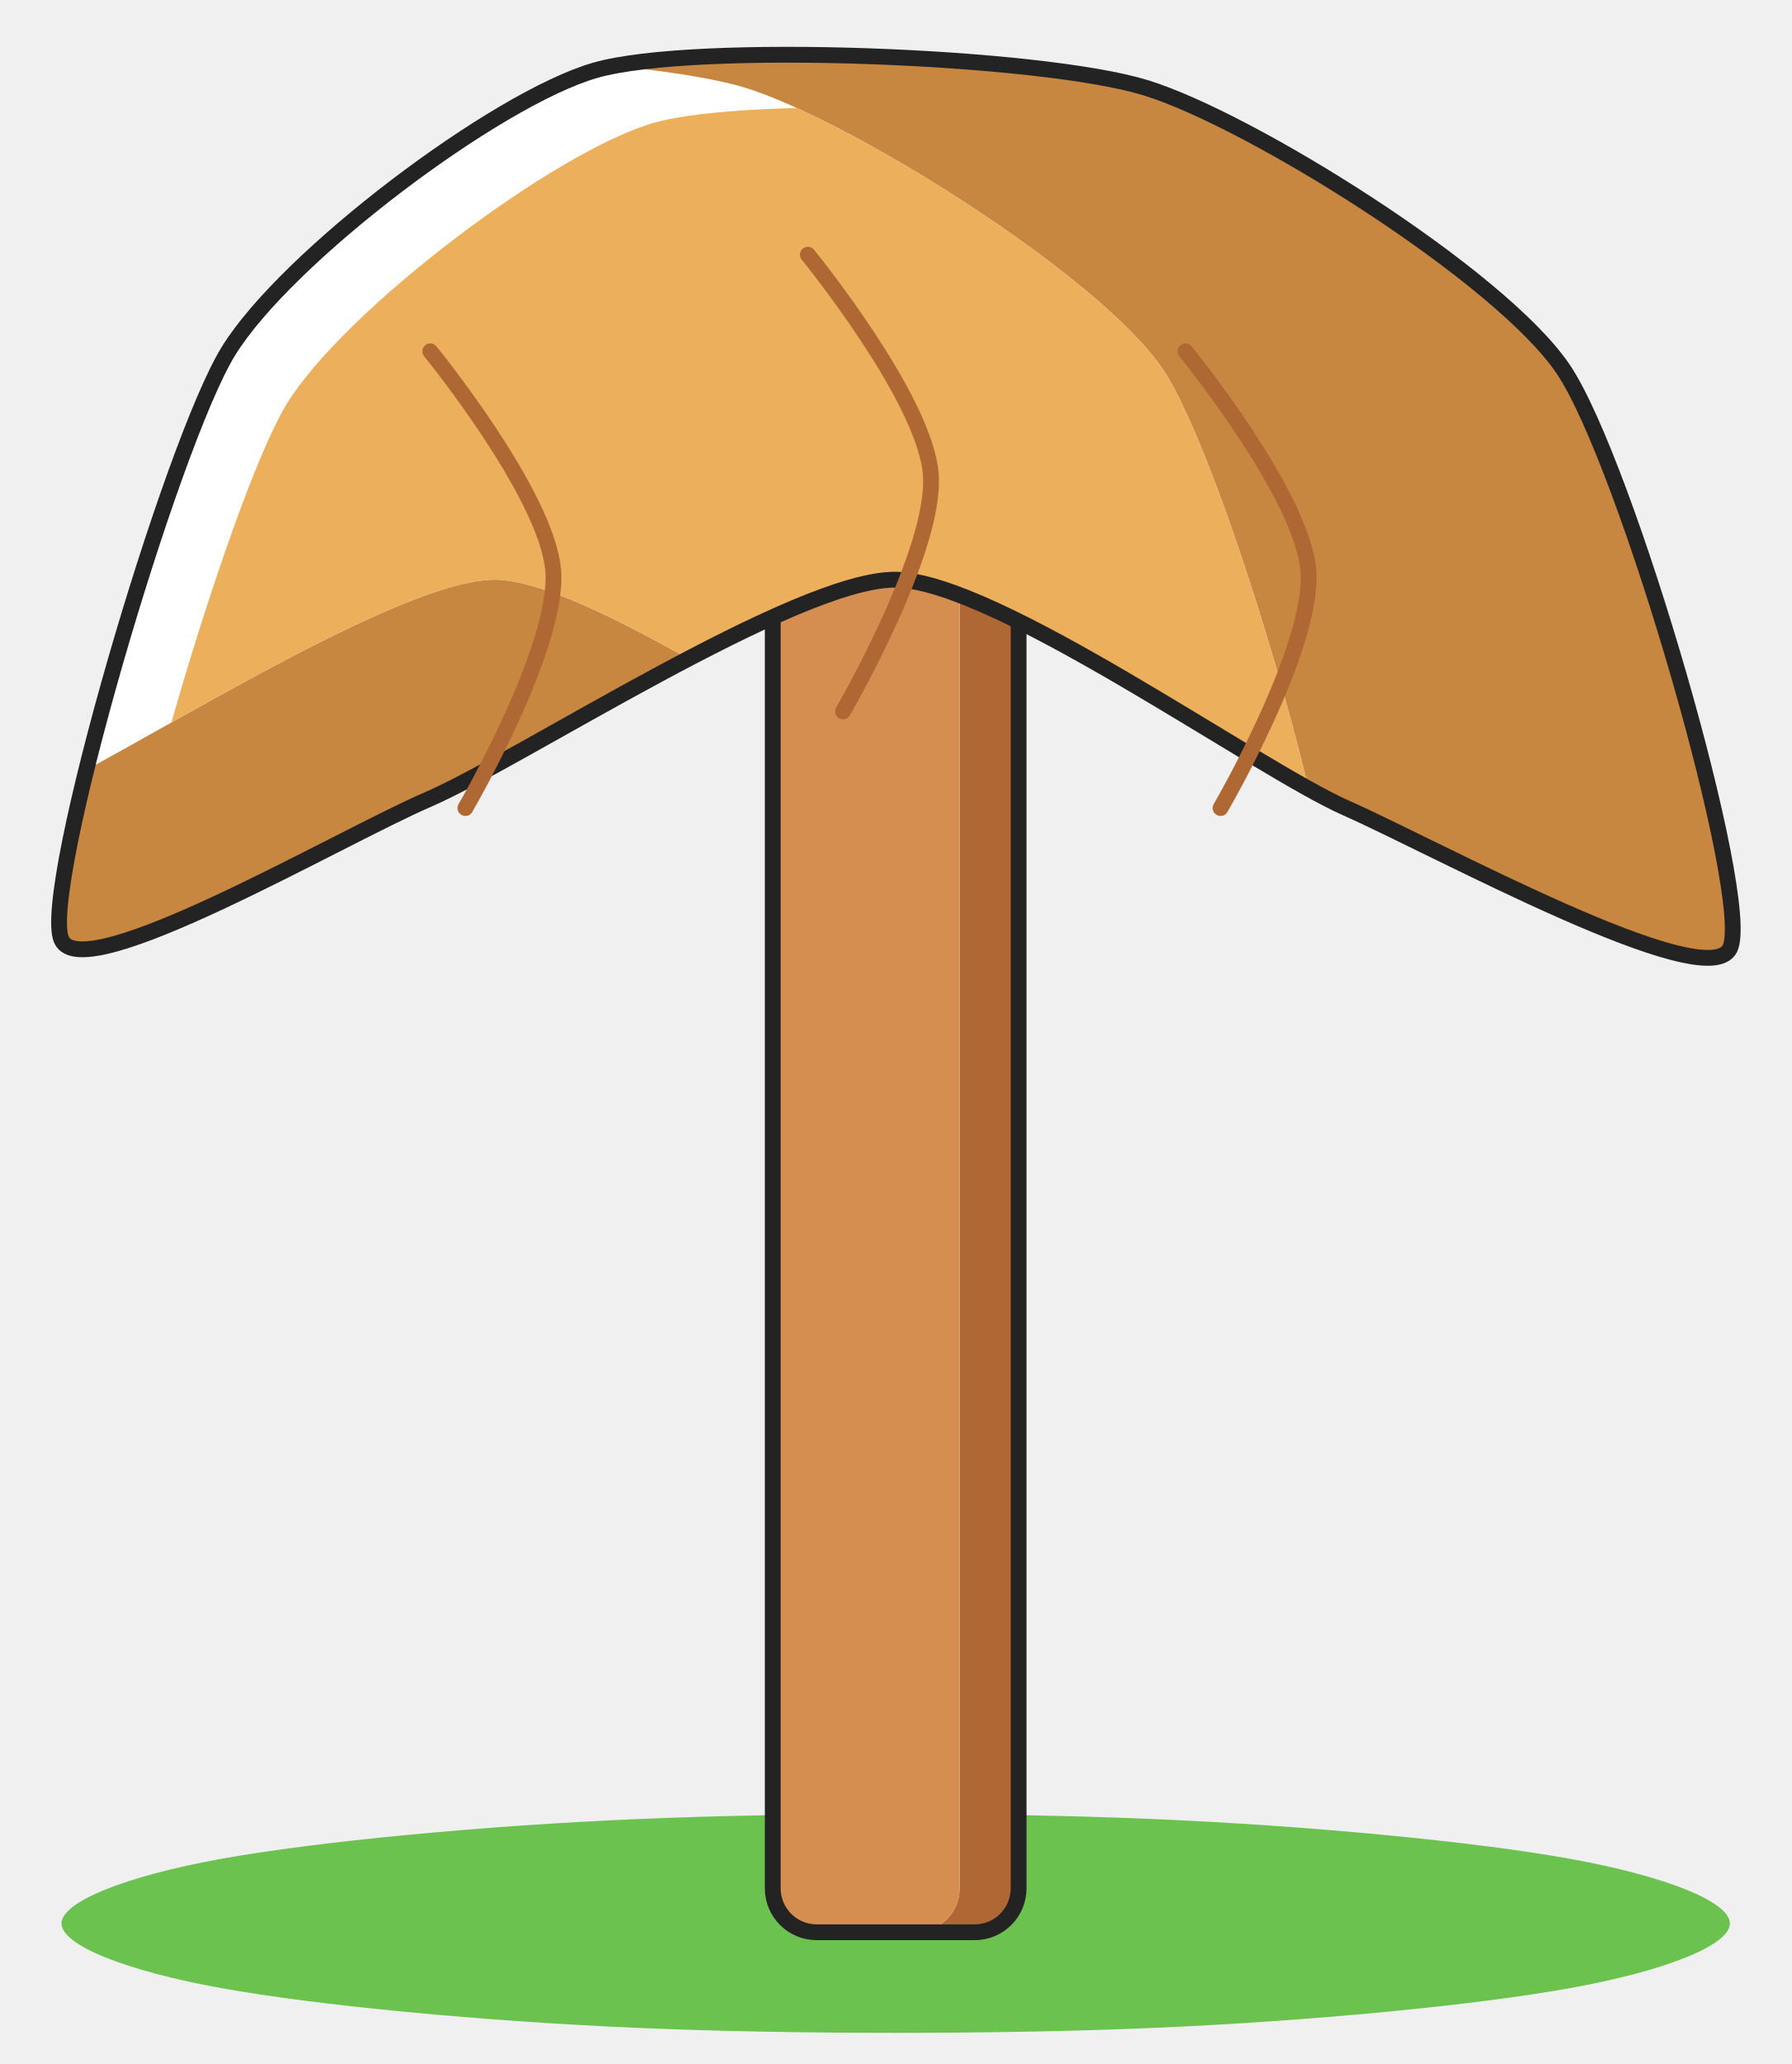
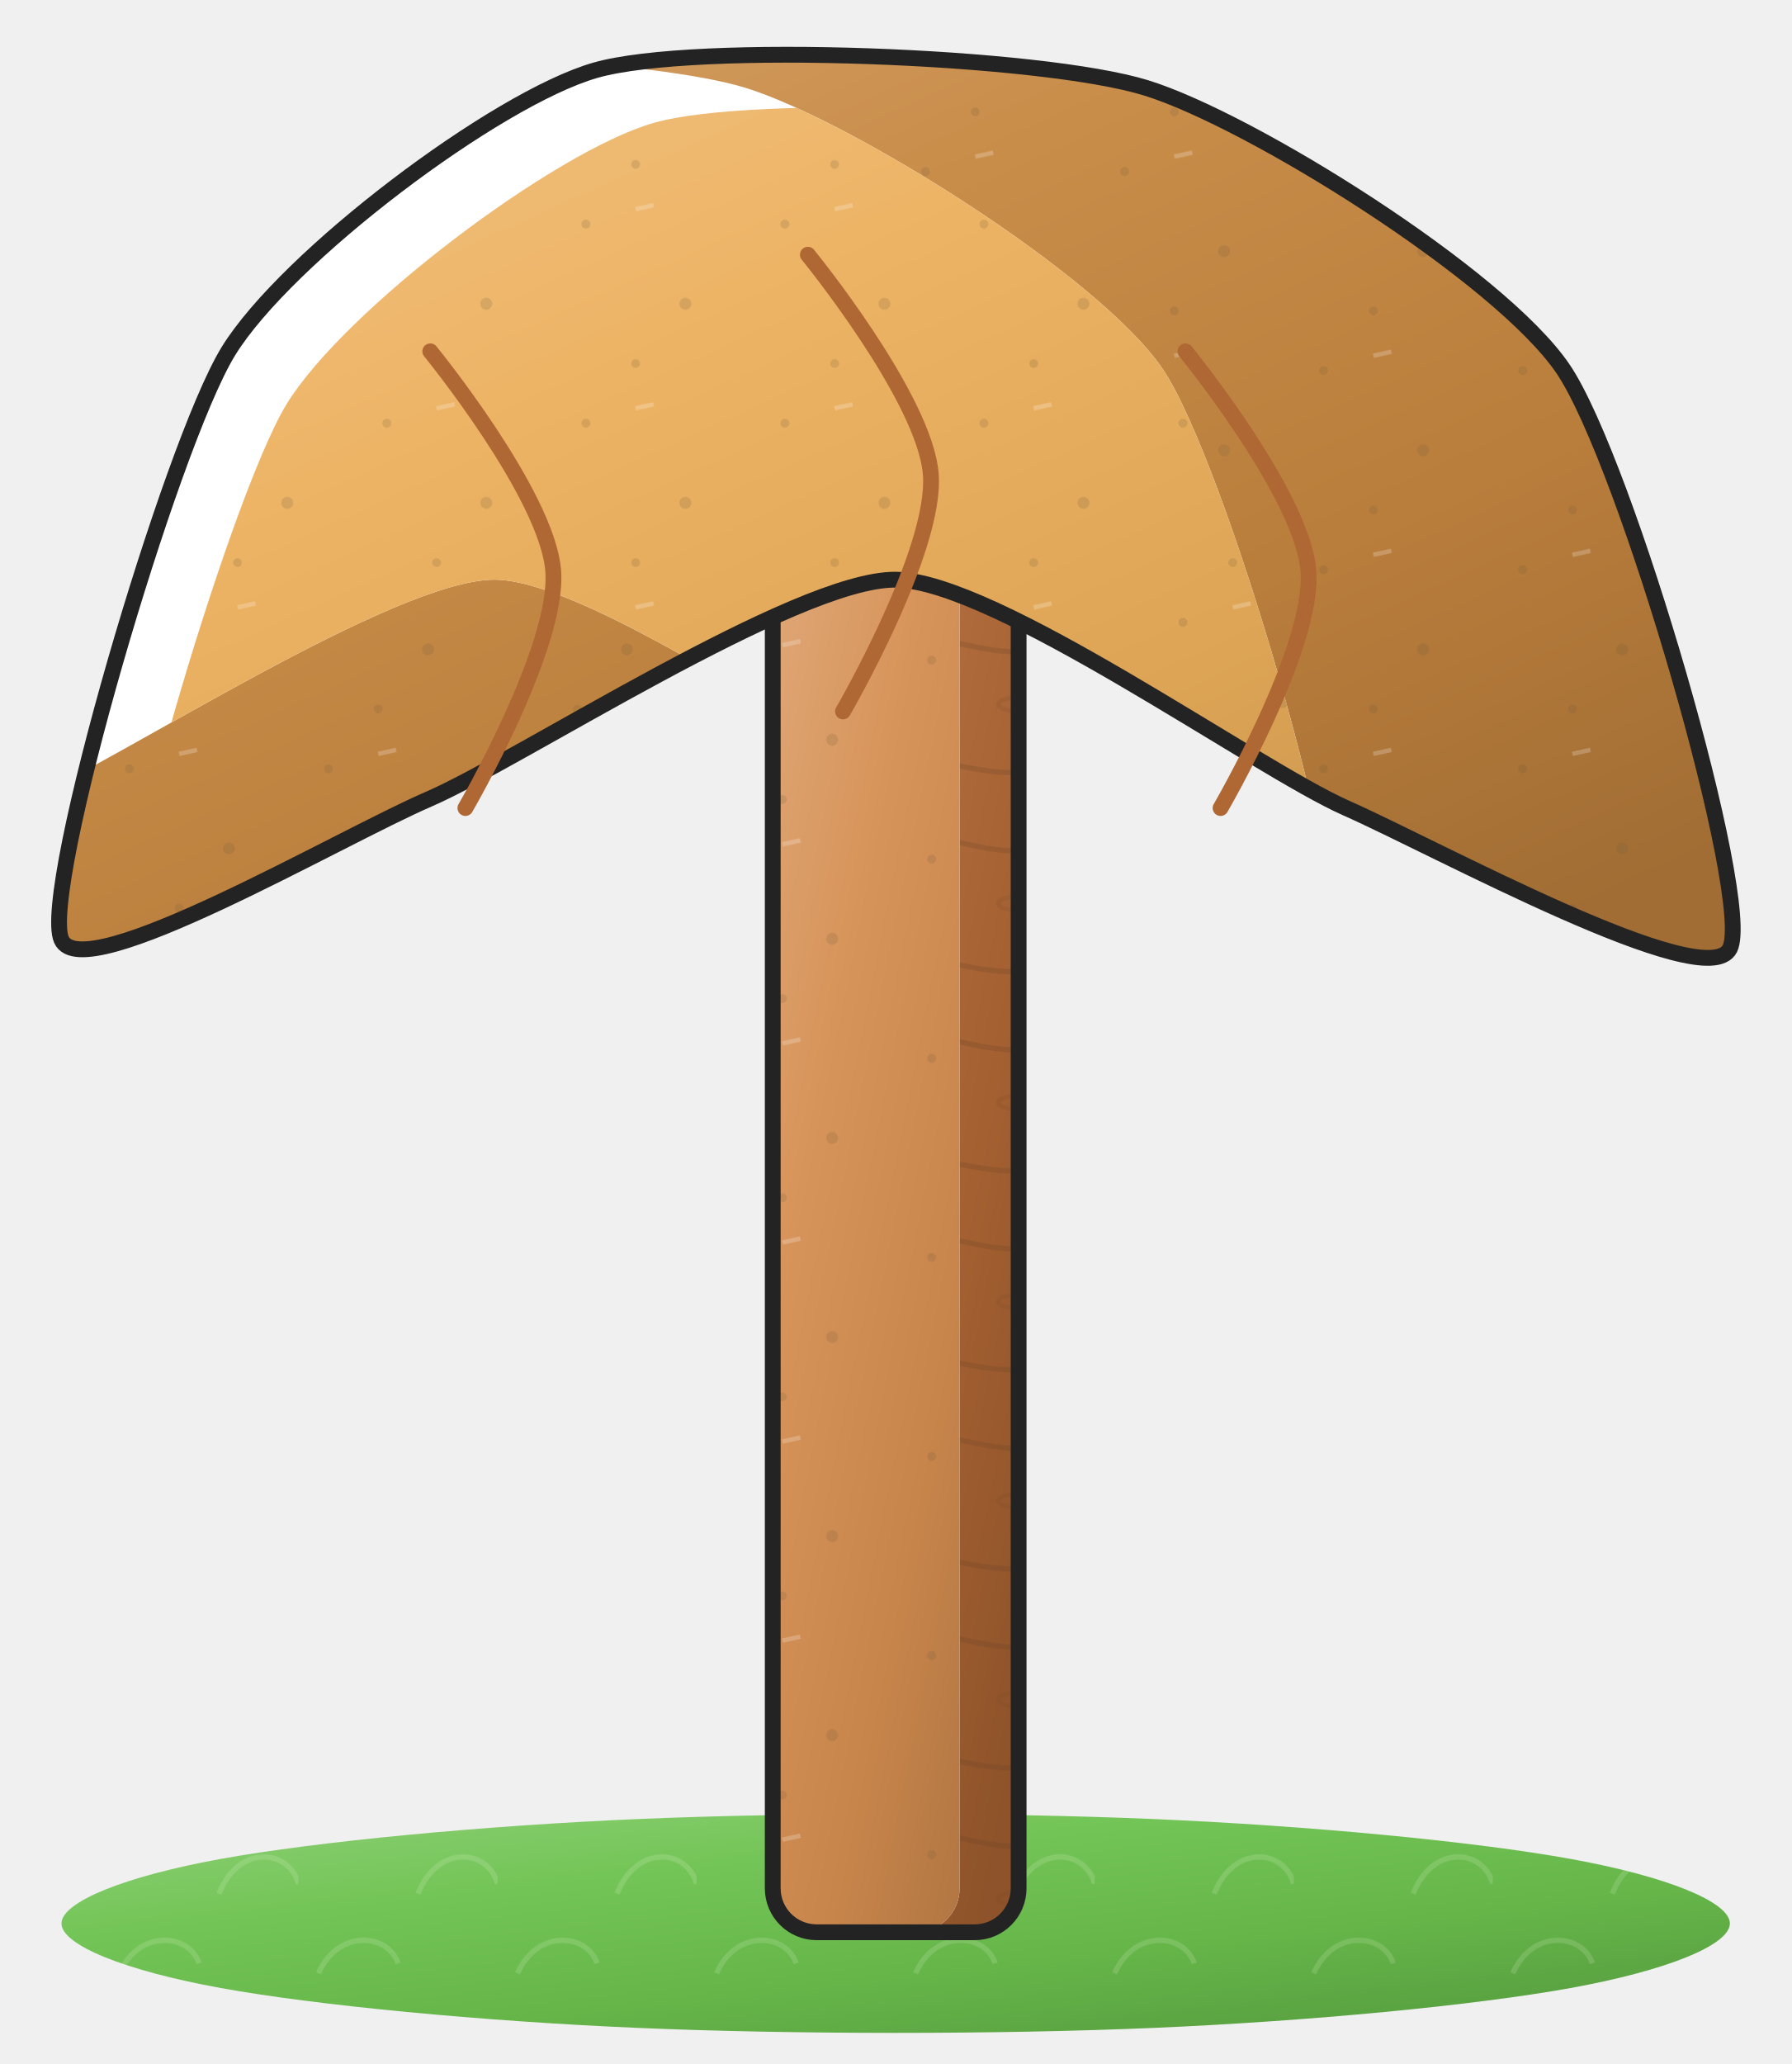
- <svg xmlns="http://www.w3.org/2000/svg" width="204" height="235" viewBox="-102 -219 204 235">
+ <svg xmlns="http://www.w3.org/2000/svg" width="204" height="235" viewBox="-102 -219 204 235" data-detail="1">
  <defs>
    <clipPath id="clip-5-5743" clipPathUnits="userSpaceOnUse">
      <path d="M -95 -112 C -97.469 -117.523 -82.589 -168.272 -76 -179 C -69.411 -189.728 -45.523 -207.749 -34.2 -211 C -22.877 -214.251 16.565 -212.683 28.5 -209 C 40.435 -205.317 68.796 -187.617 76 -177 C 83.204 -166.383 97.675 -116.415 95 -111 C 92.325 -105.585 61.589 -122.451 51.3 -127 C 41.011 -131.549 11.319 -152.891 0 -153 C -11.319 -153.109 -42.907 -132.442 -53.2 -128 C -63.493 -123.558 -92.531 -106.477 -95 -112 Z" transform="matrix(1 0 0 1 0 0)" />
    </clipPath>
    <clipPath id="clip-5-5744" clipPathUnits="userSpaceOnUse">
      <path d="M -95 -112 C -97.469 -117.523 -82.589 -168.272 -76 -179 C -69.411 -189.728 -45.523 -207.749 -34.2 -211 C -22.877 -214.251 16.565 -212.683 28.5 -209 C 40.435 -205.317 68.796 -187.617 76 -177 C 83.204 -166.383 97.675 -116.415 95 -111 C 92.325 -105.585 61.589 -122.451 51.3 -127 C 41.011 -131.549 11.319 -152.891 0 -153 C -11.319 -153.109 -42.907 -132.442 -53.2 -128 C -63.493 -123.558 -92.531 -106.477 -95 -112 Z" transform="matrix(1 0 0 1 -45.6 0)" />
    </clipPath>
    <clipPath id="clip-5-5748" clipPathUnits="userSpaceOnUse">
      <path d="M -14 -77 A 5 5 0 0 1 -9 -82 L 9 -82 A 5 5 0 0 1 14 -77 L 14 77 A 5 5 0 0 1 9 82 L -9 82 A 5 5 0 0 1 -14 77 L -14 -77 Z" transform="matrix(1 0 0 1 0 -81)" />
    </clipPath>
    <clipPath id="clip-5-5749" clipPathUnits="userSpaceOnUse">
      <path d="M -14 -77 A 5 5 0 0 1 -9 -82 L 9 -82 A 5 5 0 0 1 14 -77 L 14 77 A 5 5 0 0 1 9 82 L -9 82 A 5 5 0 0 1 -14 77 L -14 -77 Z" transform="matrix(1 0 0 1 -6.72 -81)" />
    </clipPath>
+     <linearGradient id="light-a6700e3b" x1="0%" y1="0%" x2="85%" y2="100%">
+       <stop offset="0%" stop-color="#8ed077" />
+       <stop offset="32%" stop-color="#74c558" />
+       <stop offset="68%" stop-color="#65b549" />
+       <stop offset="100%" stop-color="#579d3f" />
+     </linearGradient>
+     <pattern id="surface-leaf" patternUnits="userSpaceOnUse" width="22.667" height="22.667">
+       <path d="M2.267 5.667 C4.533 0.567 10.2 1.133 11.333 4.533 M13.6 19.267 C15.867 13.6 21.533 14.167 22.667 18.133" fill="none" stroke="#f6ffe4" stroke-width="0.6" opacity=".15" />
+     </pattern>
+     <linearGradient id="light-23d63a10" x1="0%" y1="0%" x2="85%" y2="100%">
+       <stop offset="0%" stop-color="#c18a63" />
+       <stop offset="32%" stop-color="#b36f3f" />
+       <stop offset="68%" stop-color="#a46031" />
+       <stop offset="100%" stop-color="#8e532a" />
+     </linearGradient>
+     <pattern id="surface-wood" patternUnits="userSpaceOnUse" width="22.667" height="22.667">
+       <path d="M0 3.4 C5.667 0.567 11.333 7.367 22.667 2.267 M-5.667 17.0 C4.533 13.6 10.2 21.533 22.667 15.867" fill="none" stroke="#613e26" stroke-width="0.6" opacity=".21" />
+       <ellipse cx="13.6" cy="10.2" rx="1.927" ry="0.737" fill="none" stroke="#754728" stroke-width="0.5" opacity=".16" />
+     </pattern>
+     <linearGradient id="light-9b7fc382" x1="0%" y1="0%" x2="85%" y2="100%">
+       <stop offset="0%" stop-color="#dfa878" />
+       <stop offset="32%" stop-color="#d7945a" />
+       <stop offset="68%" stop-color="#c7854b" />
+       <stop offset="100%" stop-color="#ad7341" />
+     </linearGradient>
+     <pattern id="surface-bread" patternUnits="userSpaceOnUse" width="22.667" height="22.667">
+       <circle cx="3.4" cy="4.533" r="0.51" fill="#71583c" opacity=".19" />
+       <circle cx="14.733" cy="13.6" r="0.68" fill="#71583c" opacity=".19" />
+       <circle cx="9.067" cy="20.4" r="0.5" fill="#71583c" opacity=".19" />
+       <path d="M9.067 2.833 l2.04 -0.453" stroke="#ffffff" stroke-width="0.5" opacity=".22" />
+     </pattern>
+     <linearGradient id="light-7725ebe1" x1="0%" y1="0%" x2="85%" y2="100%">
+       <stop offset="0%" stop-color="#d4a36c" />
+       <stop offset="32%" stop-color="#ca8e4b" />
+       <stop offset="68%" stop-color="#ba7e3c" />
+       <stop offset="100%" stop-color="#a16d34" />
+     </linearGradient>
+     <linearGradient id="light-da3a84fe" x1="0%" y1="0%" x2="85%" y2="100%">
+       <stop offset="0%" stop-color="#f0c181" />
+       <stop offset="32%" stop-color="#edb364" />
+       <stop offset="68%" stop-color="#dda455" />
+       <stop offset="100%" stop-color="#bf8e4a" />
+     </linearGradient>
  </defs>
  <g data-name="Shadow" opacity="1">
-     <path d="M 95 0 C 95 2.45 87.802 5.368 76.86 7.35 C 65.918 9.332 47.064 11.134 29.36 11.89 C 11.656 12.646 -11.656 12.646 -29.36 11.89 C -47.064 11.134 -65.918 9.332 -76.86 7.35 C -87.802 5.368 -95 2.45 -95 0 C -95 -2.45 -87.802 -5.368 -76.86 -7.35 C -65.918 -9.332 -47.064 -11.134 -29.36 -11.89 C -11.656 -12.646 11.656 -12.646 29.36 -11.89 C 47.064 -11.134 65.918 -9.332 76.86 -7.35 C 87.802 -5.368 95 -2.45 95 0 Z" transform="matrix(1 0 0 1 0 0)" fill="#6cc24e" fill-opacity="1" />
+     <path d="M 95 0 C 95 2.45 87.802 5.368 76.86 7.35 C 65.918 9.332 47.064 11.134 29.36 11.89 C 11.656 12.646 -11.656 12.646 -29.36 11.89 C -47.064 11.134 -65.918 9.332 -76.86 7.35 C -87.802 5.368 -95 2.45 -95 0 C -95 -2.45 -87.802 -5.368 -76.86 -7.35 C -65.918 -9.332 -47.064 -11.134 -29.36 -11.89 C -11.656 -12.646 11.656 -12.646 29.36 -11.89 C 47.064 -11.134 65.918 -9.332 76.86 -7.35 C 87.802 -5.368 95 -2.45 95 0 Z" transform="matrix(1 0 0 1 0 0)" fill="url(#light-a6700e3b)" fill-opacity="1" />
+     <path d="M 95 0 C 95 2.45 87.802 5.368 76.86 7.35 C 65.918 9.332 47.064 11.134 29.36 11.89 C 11.656 12.646 -11.656 12.646 -29.36 11.89 C -47.064 11.134 -65.918 9.332 -76.86 7.35 C -87.802 5.368 -95 2.45 -95 0 C -95 -2.45 -87.802 -5.368 -76.86 -7.35 C -65.918 -9.332 -47.064 -11.134 -29.36 -11.89 C -11.656 -12.646 11.656 -12.646 29.36 -11.89 C 47.064 -11.134 65.918 -9.332 76.86 -7.35 C 87.802 -5.368 95 -2.45 95 0 Z" transform="matrix(1 0 0 1 0 0)" fill="url(#surface-leaf)" fill-opacity="1" stroke="none" />
  </g>
  <g data-name="Croissant trunk" opacity="1">
-     <path d="M -14 -77 A 5 5 0 0 1 -9 -82 L 9 -82 A 5 5 0 0 1 14 -77 L 14 77 A 5 5 0 0 1 9 82 L -9 82 A 5 5 0 0 1 -14 77 L -14 -77 Z" transform="matrix(1 0 0 1 0 -81)" fill="#af6734" fill-opacity="1" />
+     <path d="M -14 -77 A 5 5 0 0 1 -9 -82 L 9 -82 A 5 5 0 0 1 14 -77 L 14 77 A 5 5 0 0 1 9 82 L -9 82 A 5 5 0 0 1 -14 77 L -14 -77 Z" transform="matrix(1 0 0 1 0 -81)" fill="url(#light-23d63a10)" fill-opacity="1" />
+     <path d="M -14 -77 A 5 5 0 0 1 -9 -82 L 9 -82 A 5 5 0 0 1 14 -77 L 14 77 A 5 5 0 0 1 9 82 L -9 82 A 5 5 0 0 1 -14 77 L -14 -77 Z" transform="matrix(1 0 0 1 0 -81)" fill="url(#surface-wood)" fill-opacity="1" stroke="none" />
  </g>
  <g data-name="Croissant trunk Shine" opacity="1">
    <g clip-path="url(#clip-5-5748)">
      <path d="M -14 -77 A 5 5 0 0 1 -9 -82 L 9 -82 A 5 5 0 0 1 14 -77 L 14 77 A 5 5 0 0 1 9 82 L -9 82 A 5 5 0 0 1 -14 77 L -14 -77 Z" transform="matrix(1 0 0 1 -6.72 -81)" fill="#ffffff" fill-opacity="1" />
    </g>
  </g>
  <g data-name="Croissant trunk Lit" opacity="1">
    <g clip-path="url(#clip-5-5748)">
      <g clip-path="url(#clip-5-5749)">
-         <path d="M -14 -77 A 5 5 0 0 1 -9 -82 L 9 -82 A 5 5 0 0 1 14 -77 L 14 77 A 5 5 0 0 1 9 82 L -9 82 A 5 5 0 0 1 -14 77 L -14 -77 Z" transform="matrix(1 0 0 1 0.7 -80.37)" fill="#d58e50" fill-opacity="1" />
+         <path d="M -14 -77 A 5 5 0 0 1 -9 -82 L 9 -82 A 5 5 0 0 1 14 -77 L 14 77 A 5 5 0 0 1 9 82 L -9 82 A 5 5 0 0 1 -14 77 L -14 -77 Z" transform="matrix(1 0 0 1 0.7 -80.37)" fill="url(#light-9b7fc382)" fill-opacity="1" />
+         <path d="M -14 -77 A 5 5 0 0 1 -9 -82 L 9 -82 A 5 5 0 0 1 14 -77 L 14 77 A 5 5 0 0 1 9 82 L -9 82 A 5 5 0 0 1 -14 77 L -14 -77 Z" transform="matrix(1 0 0 1 0.7 -80.37)" fill="url(#surface-bread)" fill-opacity="1" stroke="none" />
      </g>
    </g>
  </g>
  <g data-name="Croissant trunk Ink" opacity="1">
    <path d="M -14 -77 A 5 5 0 0 1 -9 -82 L 9 -82 A 5 5 0 0 1 14 -77 L 14 77 A 5 5 0 0 1 9 82 L -9 82 A 5 5 0 0 1 -14 77 L -14 -77 Z" transform="matrix(1 0 0 1 0 -81)" fill="none" stroke="#232323" stroke-opacity="1" stroke-width="1.8" stroke-linecap="round" stroke-linejoin="round" />
  </g>
  <g data-name="Croissant crown" opacity="1">
-     <path d="M -95 -112 C -97.469 -117.523 -82.589 -168.272 -76 -179 C -69.411 -189.728 -45.523 -207.749 -34.2 -211 C -22.877 -214.251 16.565 -212.683 28.5 -209 C 40.435 -205.317 68.796 -187.617 76 -177 C 83.204 -166.383 97.675 -116.415 95 -111 C 92.325 -105.585 61.589 -122.451 51.3 -127 C 41.011 -131.549 11.319 -152.891 0 -153 C -11.319 -153.109 -42.907 -132.442 -53.2 -128 C -63.493 -123.558 -92.531 -106.477 -95 -112 Z" transform="matrix(1 0 0 1 0 0)" fill="#c78740" fill-opacity="1" />
+     <path d="M -95 -112 C -97.469 -117.523 -82.589 -168.272 -76 -179 C -69.411 -189.728 -45.523 -207.749 -34.2 -211 C -22.877 -214.251 16.565 -212.683 28.5 -209 C 40.435 -205.317 68.796 -187.617 76 -177 C 83.204 -166.383 97.675 -116.415 95 -111 C 92.325 -105.585 61.589 -122.451 51.3 -127 C 41.011 -131.549 11.319 -152.891 0 -153 C -11.319 -153.109 -42.907 -132.442 -53.2 -128 C -63.493 -123.558 -92.531 -106.477 -95 -112 Z" transform="matrix(1 0 0 1 0 0)" fill="url(#light-7725ebe1)" fill-opacity="1" />
+     <path d="M -95 -112 C -97.469 -117.523 -82.589 -168.272 -76 -179 C -69.411 -189.728 -45.523 -207.749 -34.2 -211 C -22.877 -214.251 16.565 -212.683 28.5 -209 C 40.435 -205.317 68.796 -187.617 76 -177 C 83.204 -166.383 97.675 -116.415 95 -111 C 92.325 -105.585 61.589 -122.451 51.3 -127 C 41.011 -131.549 11.319 -152.891 0 -153 C -11.319 -153.109 -42.907 -132.442 -53.2 -128 C -63.493 -123.558 -92.531 -106.477 -95 -112 Z" transform="matrix(1 0 0 1 0 0)" fill="url(#surface-bread)" fill-opacity="1" stroke="none" />
  </g>
  <g data-name="Croissant crown Shine" opacity="1">
    <g clip-path="url(#clip-5-5743)">
      <path d="M -95 -112 C -97.469 -117.523 -82.589 -168.272 -76 -179 C -69.411 -189.728 -45.523 -207.749 -34.2 -211 C -22.877 -214.251 16.565 -212.683 28.5 -209 C 40.435 -205.317 68.796 -187.617 76 -177 C 83.204 -166.383 97.675 -116.415 95 -111 C 92.325 -105.585 61.589 -122.451 51.3 -127 C 41.011 -131.549 11.319 -152.891 0 -153 C -11.319 -153.109 -42.907 -132.442 -53.2 -128 C -63.493 -123.558 -92.531 -106.477 -95 -112 Z" transform="matrix(1 0 0 1 -45.6 0)" fill="#ffffff" fill-opacity="1" />
    </g>
  </g>
  <g data-name="Croissant crown Lit" opacity="1">
    <g clip-path="url(#clip-5-5743)">
      <g clip-path="url(#clip-5-5744)">
-         <path d="M -95 -112 C -97.469 -117.523 -82.589 -168.272 -76 -179 C -69.411 -189.728 -45.523 -207.749 -34.2 -211 C -22.877 -214.251 16.565 -212.683 28.5 -209 C 40.435 -205.317 68.796 -187.617 76 -177 C 83.204 -166.383 97.675 -116.415 95 -111 C 92.325 -105.585 61.589 -122.451 51.3 -127 C 41.011 -131.549 11.319 -152.891 0 -153 C -11.319 -153.109 -42.907 -132.442 -53.2 -128 C -63.493 -123.558 -92.531 -106.477 -95 -112 Z" transform="matrix(1 0 0 1 6.65 5.99)" fill="#ecaf5b" fill-opacity="1" />
+         <path d="M -95 -112 C -97.469 -117.523 -82.589 -168.272 -76 -179 C -69.411 -189.728 -45.523 -207.749 -34.2 -211 C -22.877 -214.251 16.565 -212.683 28.5 -209 C 40.435 -205.317 68.796 -187.617 76 -177 C 83.204 -166.383 97.675 -116.415 95 -111 C 92.325 -105.585 61.589 -122.451 51.3 -127 C 41.011 -131.549 11.319 -152.891 0 -153 C -11.319 -153.109 -42.907 -132.442 -53.2 -128 C -63.493 -123.558 -92.531 -106.477 -95 -112 Z" transform="matrix(1 0 0 1 6.65 5.99)" fill="url(#light-da3a84fe)" fill-opacity="1" />
+         <path d="M -95 -112 C -97.469 -117.523 -82.589 -168.272 -76 -179 C -69.411 -189.728 -45.523 -207.749 -34.2 -211 C -22.877 -214.251 16.565 -212.683 28.5 -209 C 40.435 -205.317 68.796 -187.617 76 -177 C 83.204 -166.383 97.675 -116.415 95 -111 C 92.325 -105.585 61.589 -122.451 51.3 -127 C 41.011 -131.549 11.319 -152.891 0 -153 C -11.319 -153.109 -42.907 -132.442 -53.2 -128 C -63.493 -123.558 -92.531 -106.477 -95 -112 Z" transform="matrix(1 0 0 1 6.65 5.99)" fill="url(#surface-bread)" fill-opacity="1" stroke="none" />
      </g>
    </g>
  </g>
  <g data-name="Croissant crown Ink" opacity="1">
    <path d="M -95 -112 C -97.469 -117.523 -82.589 -168.272 -76 -179 C -69.411 -189.728 -45.523 -207.749 -34.2 -211 C -22.877 -214.251 16.565 -212.683 28.5 -209 C 40.435 -205.317 68.796 -187.617 76 -177 C 83.204 -166.383 97.675 -116.415 95 -111 C 92.325 -105.585 61.589 -122.451 51.3 -127 C 41.011 -131.549 11.319 -152.891 0 -153 C -11.319 -153.109 -42.907 -132.442 -53.2 -128 C -63.493 -123.558 -92.531 -106.477 -95 -112 Z" transform="matrix(1 0 0 1 0 0)" fill="none" stroke="#232323" stroke-opacity="1" stroke-width="1.8" stroke-linecap="round" stroke-linejoin="round" />
  </g>
  <g data-name="Pastry fold" opacity="1">
    <path d="M 33 -179 C 33 -179 46.333 -162.664 47 -154 C 47.667 -145.336 37 -127 37 -127" transform="matrix(1 0 0 1 0 0)" fill="none" stroke="#af6734" stroke-opacity="1" stroke-width="1.8" stroke-linecap="round" stroke-linejoin="round" />
  </g>
  <g data-name="Pastry fold" opacity="1">
    <path d="M -10 -190 C -10 -190 3.333 -173.664 4 -165 C 4.667 -156.336 -6 -138 -6 -138" transform="matrix(1 0 0 1 0 0)" fill="none" stroke="#af6734" stroke-opacity="1" stroke-width="1.8" stroke-linecap="round" stroke-linejoin="round" />
  </g>
  <g data-name="Pastry fold" opacity="1">
    <path d="M -53 -179 C -53 -179 -39.667 -162.664 -39 -154 C -38.333 -145.336 -49 -127 -49 -127" transform="matrix(1 0 0 1 0 0)" fill="none" stroke="#af6734" stroke-opacity="1" stroke-width="1.8" stroke-linecap="round" stroke-linejoin="round" />
  </g>
</svg>
